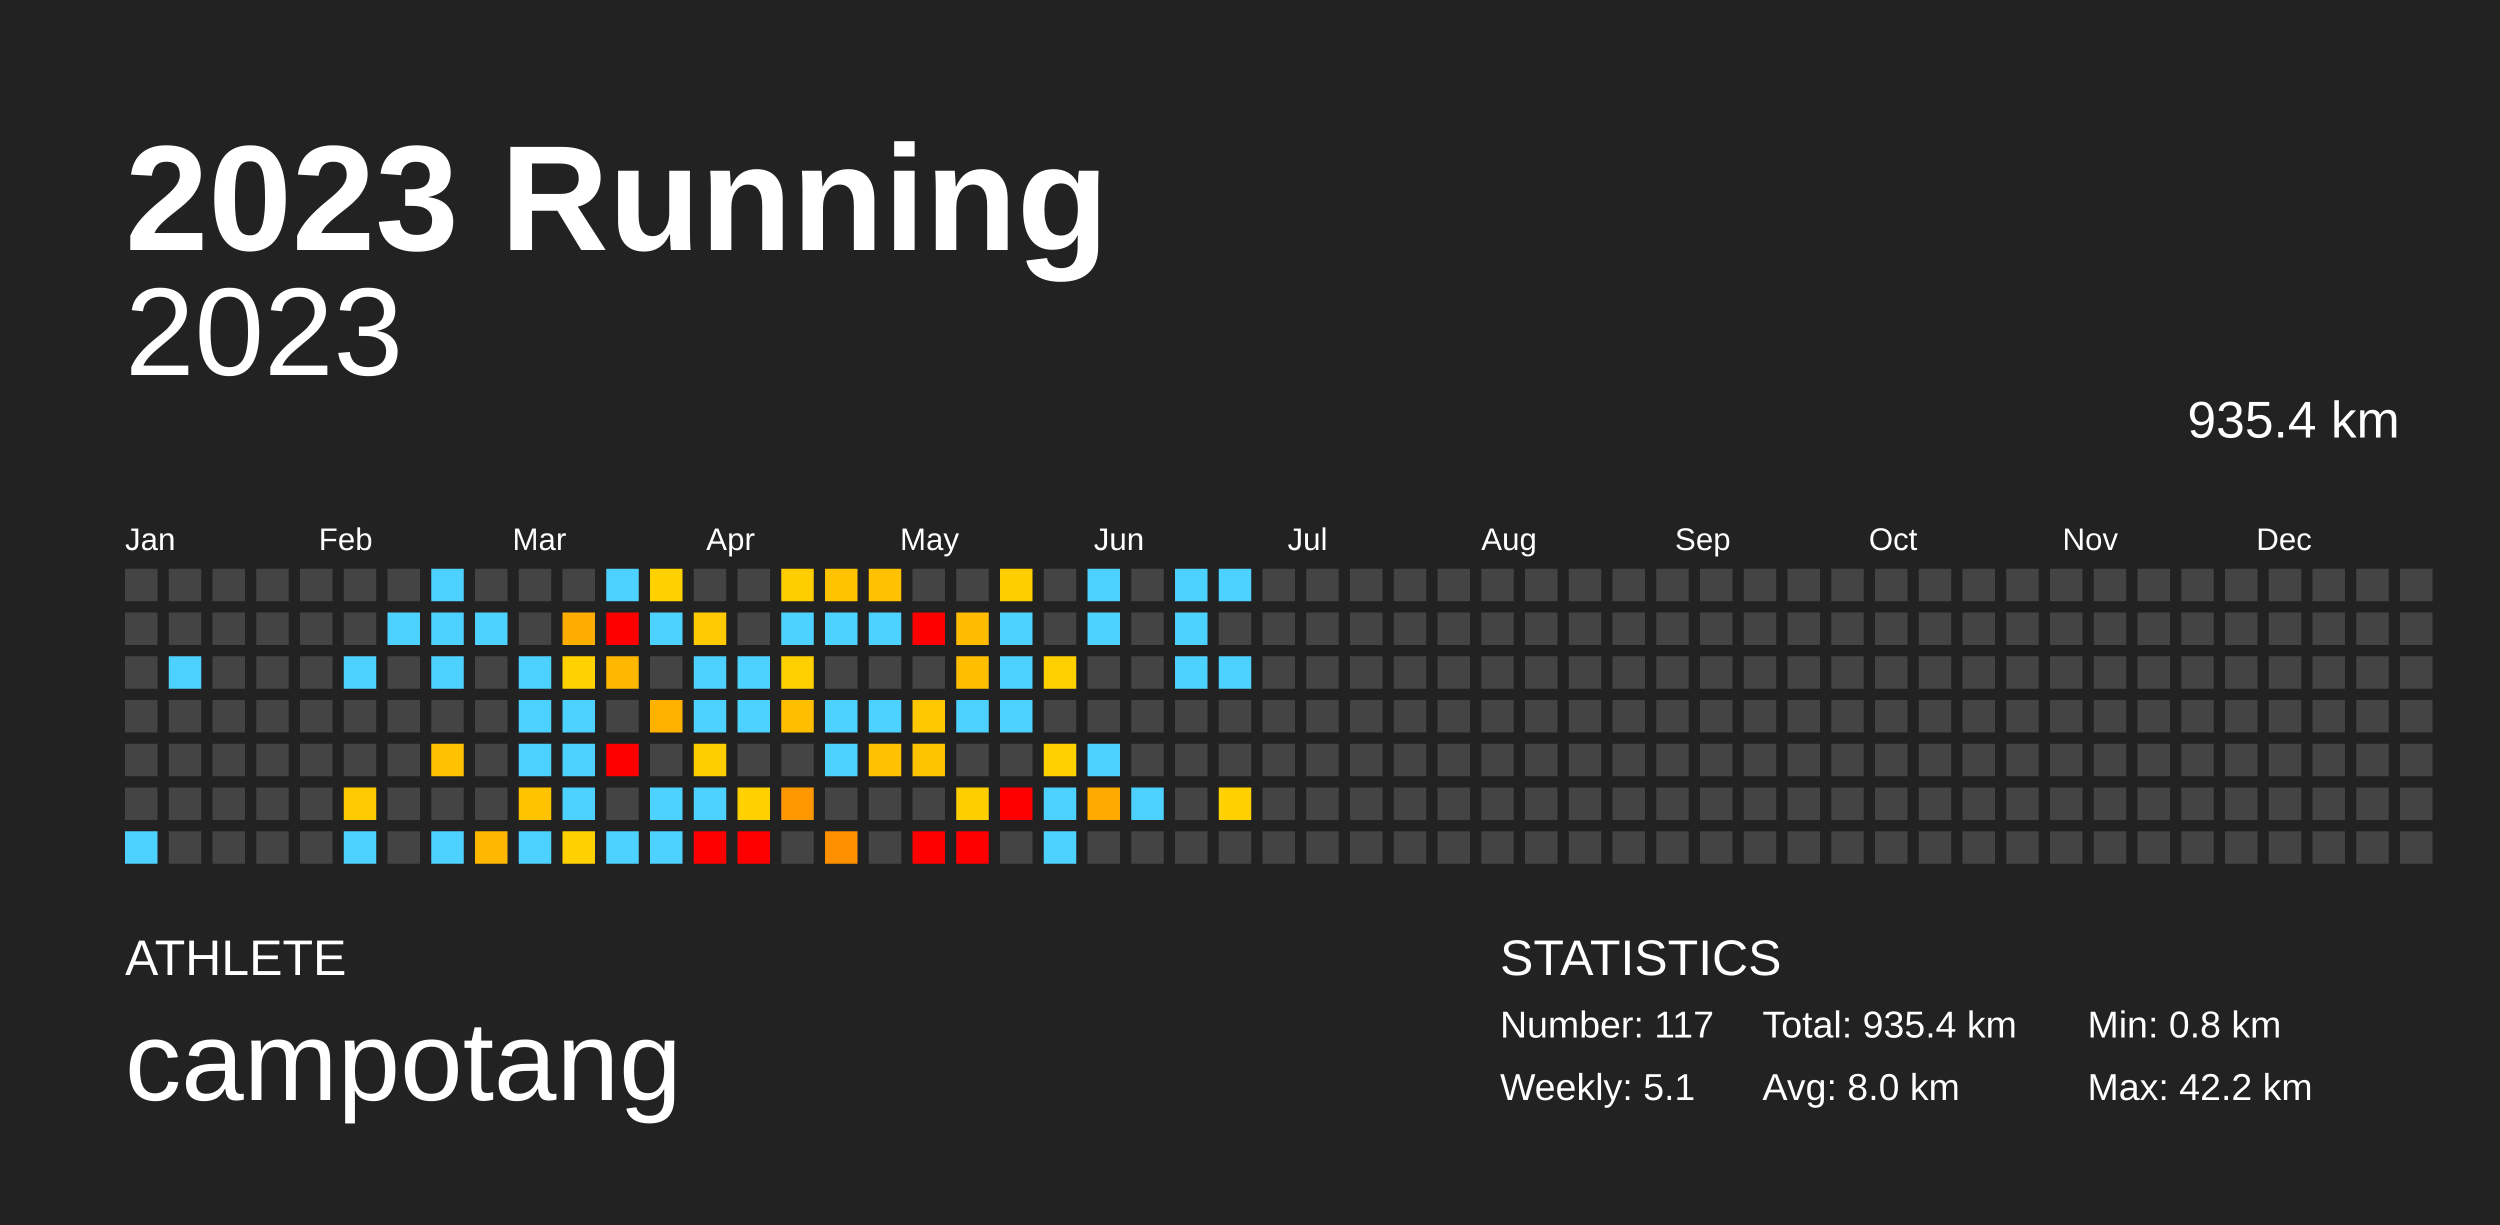
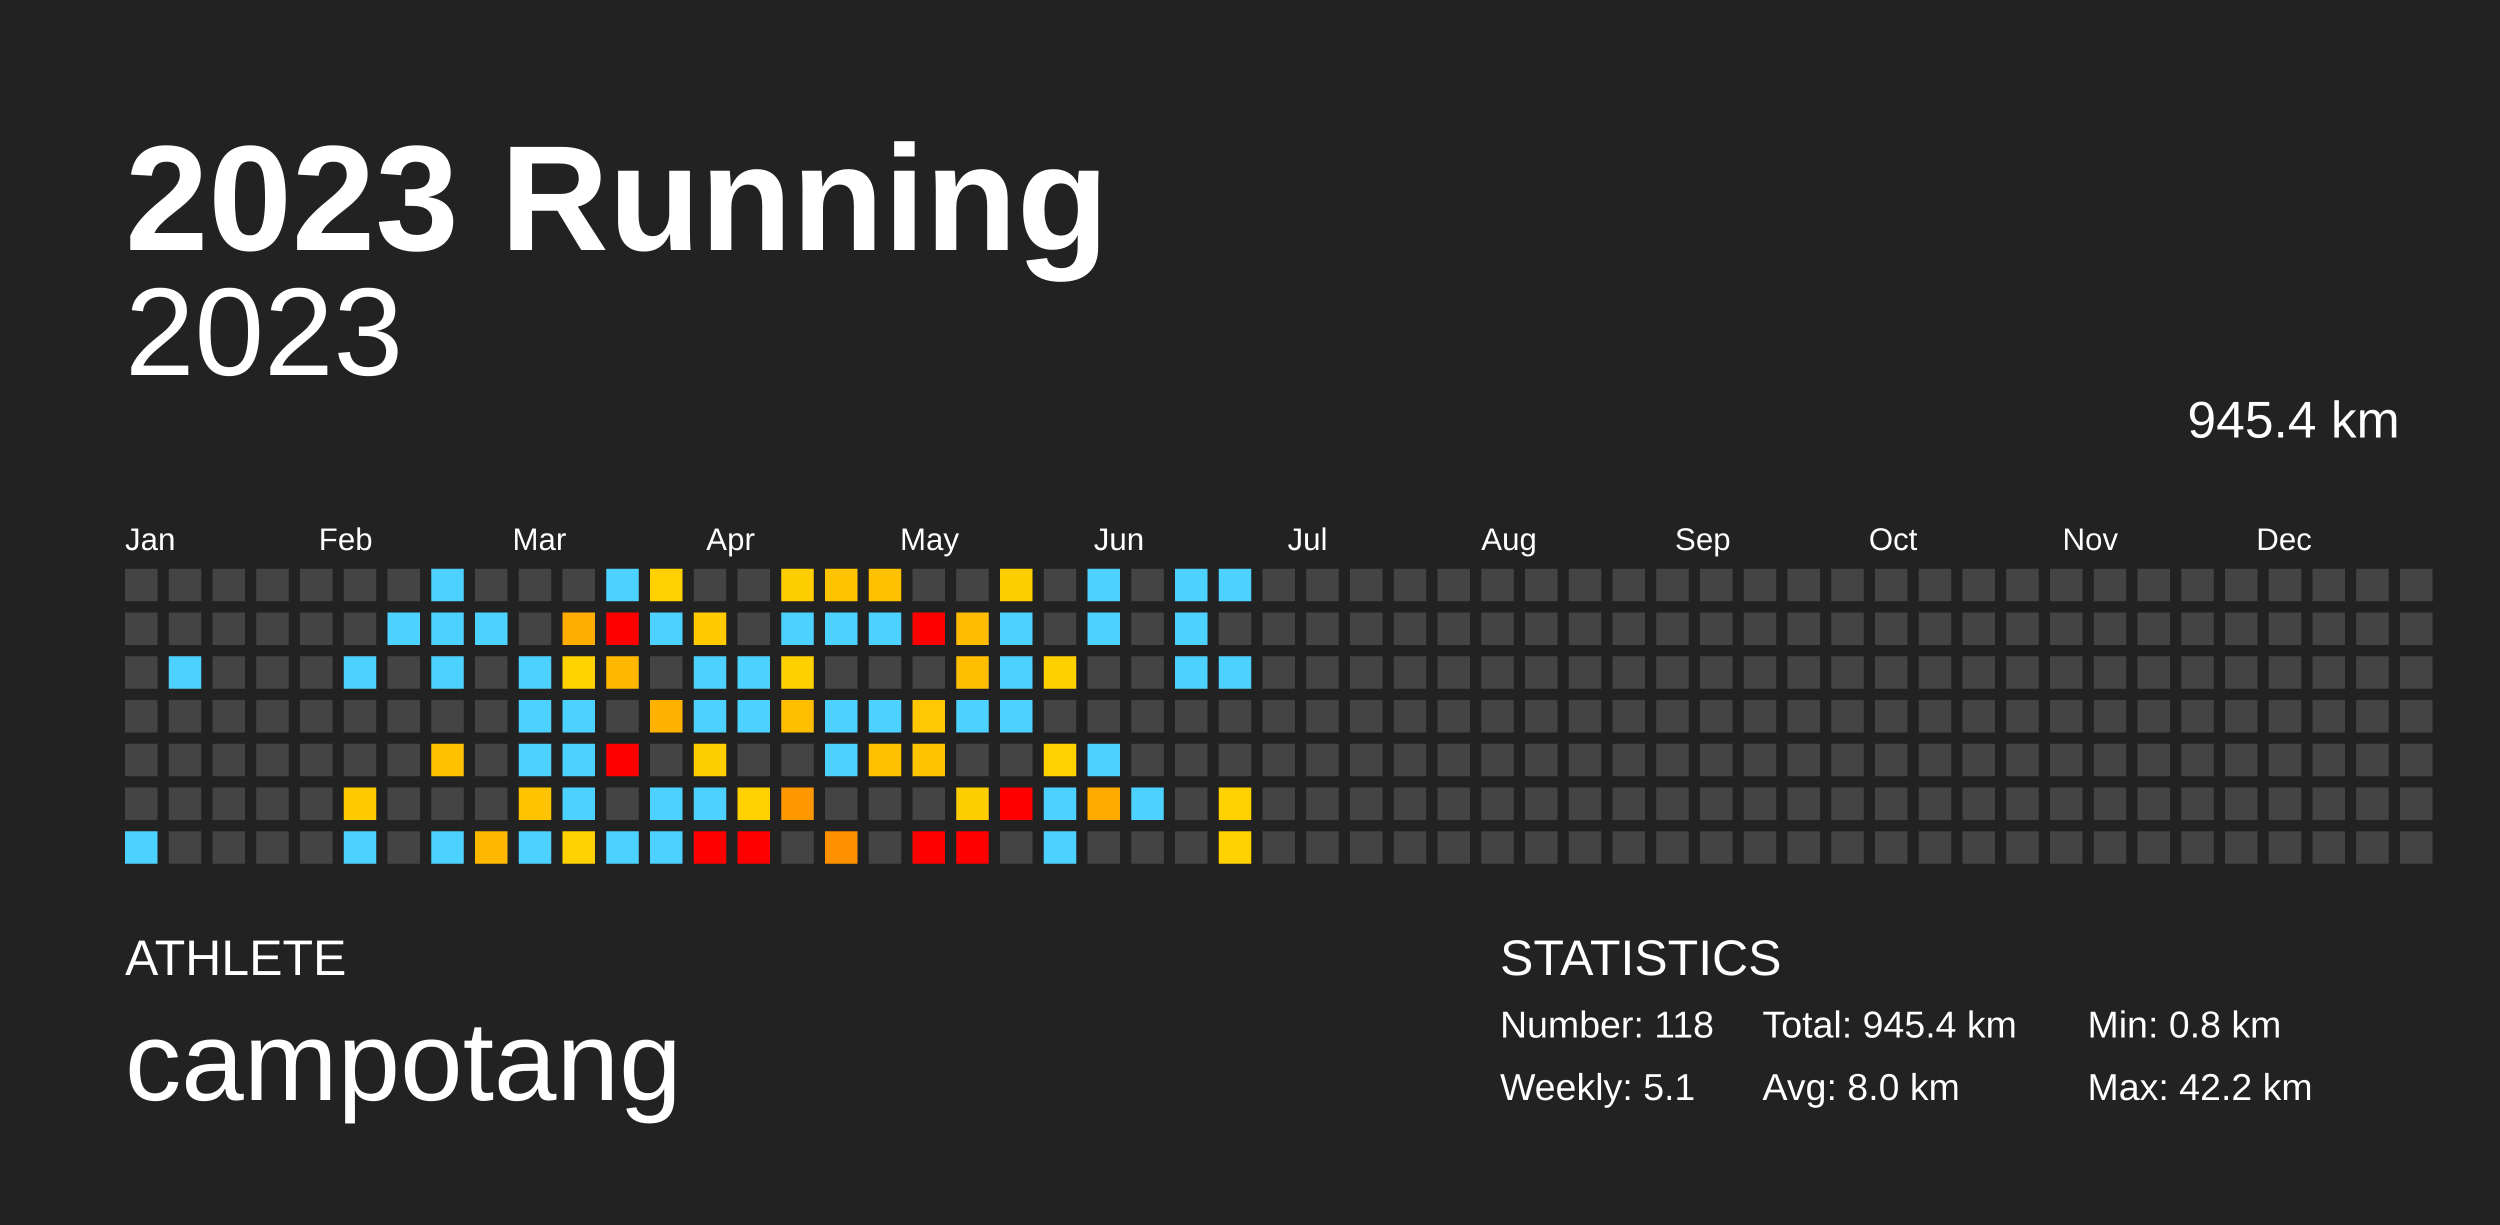
<svg xmlns="http://www.w3.org/2000/svg" baseProfile="full" height="98mm" version="1.1" viewBox="0,0,200,98" width="200mm">
  <defs />
  <rect fill="#222222" height="98" width="200" x="0" y="0" />
  <text fill="#FFFFFF" style="font-size:12px; font-family:Arial; font-weight:bold;" x="10" y="20">2023 Running</text>
  <text fill="#FFFFFF" style="font-size:4px; font-family:Arial" x="10" y="78">ATHLETE</text>
  <text fill="#FFFFFF" style="font-size:9px; font-family:Arial" x="10" y="88">campotang</text>
  <text fill="#FFFFFF" style="font-size:4px; font-family:Arial" x="120" y="78">STATISTICS</text>
-   <text fill="#FFFFFF" style="font-size:3px; font-family:Arial" x="120" y="83">Number: 117</text>
+   <text fill="#FFFFFF" style="font-size:3px; font-family:Arial" x="120" y="83">Number: 118</text>
  <text fill="#FFFFFF" style="font-size:3px; font-family:Arial" x="120" y="88">Weekly: 5.1</text>
-   <text fill="#FFFFFF" style="font-size:3px; font-family:Arial" x="141" y="83">Total: 935.4 km</text>
+   <text fill="#FFFFFF" style="font-size:3px; font-family:Arial" x="141" y="83">Total: 945.4 km</text>
  <text fill="#FFFFFF" style="font-size:3px; font-family:Arial" x="141" y="88">Avg: 8.0 km</text>
  <text fill="#FFFFFF" style="font-size:3px; font-family:Arial" x="167" y="83">Min: 0.8 km</text>
  <text fill="#FFFFFF" style="font-size:3px; font-family:Arial" x="167" y="88">Max: 42.2 km</text>
  <text alignment-baseline="hanging" fill="#FFFFFF" style="font-size:10.0px; font-family:Arial;" x="10" y="30">2023</text>
-   <text alignment-baseline="hanging" fill="#FFFFFF" style="font-size:4.125px; font-family:Arial;" x="175" y="35">935.4 km</text>
+   <text alignment-baseline="hanging" fill="#FFFFFF" style="font-size:4.125px; font-family:Arial;" x="175" y="35">945.4 km</text>
  <text fill="#FFFFFF" style="font-size:2.5px; font-family:Arial" x="10.0" y="44">Jan</text>
  <text fill="#FFFFFF" style="font-size:2.5px; font-family:Arial" x="25.5" y="44">Feb</text>
  <text fill="#FFFFFF" style="font-size:2.5px; font-family:Arial" x="41.0" y="44">Mar</text>
  <text fill="#FFFFFF" style="font-size:2.5px; font-family:Arial" x="56.5" y="44">Apr</text>
  <text fill="#FFFFFF" style="font-size:2.5px; font-family:Arial" x="72.0" y="44">May</text>
  <text fill="#FFFFFF" style="font-size:2.5px; font-family:Arial" x="87.5" y="44">Jun</text>
  <text fill="#FFFFFF" style="font-size:2.5px; font-family:Arial" x="103.0" y="44">Jul</text>
  <text fill="#FFFFFF" style="font-size:2.5px; font-family:Arial" x="118.5" y="44">Aug</text>
  <text fill="#FFFFFF" style="font-size:2.5px; font-family:Arial" x="134.0" y="44">Sep</text>
  <text fill="#FFFFFF" style="font-size:2.5px; font-family:Arial" x="149.5" y="44">Oct</text>
  <text fill="#FFFFFF" style="font-size:2.5px; font-family:Arial" x="165.0" y="44">Nov</text>
  <text fill="#FFFFFF" style="font-size:2.5px; font-family:Arial" x="180.5" y="44">Dec</text>
  <rect fill="#444444" height="2.6" width="2.6" x="10.0" y="45.5" />
  <rect fill="#444444" height="2.6" width="2.6" x="10.0" y="49.0" />
  <rect fill="#444444" height="2.6" width="2.6" x="10.0" y="52.5" />
  <rect fill="#444444" height="2.6" width="2.6" x="10.0" y="56.0" />
  <rect fill="#444444" height="2.6" width="2.6" x="10.0" y="59.5" />
  <rect fill="#444444" height="2.6" width="2.6" x="10.0" y="63.0" />
  <rect fill="#4dd2ff" height="2.6" width="2.6" x="10.0" y="66.5" />
  <rect fill="#444444" height="2.6" width="2.6" x="13.5" y="45.5" />
  <rect fill="#444444" height="2.6" width="2.6" x="13.5" y="49.0" />
  <rect fill="#4dd2ff" height="2.6" width="2.6" x="13.5" y="52.5" />
  <rect fill="#444444" height="2.6" width="2.6" x="13.5" y="56.0" />
  <rect fill="#444444" height="2.6" width="2.6" x="13.5" y="59.5" />
  <rect fill="#444444" height="2.6" width="2.6" x="13.5" y="63.0" />
  <rect fill="#444444" height="2.6" width="2.6" x="13.5" y="66.5" />
  <rect fill="#444444" height="2.6" width="2.6" x="17.0" y="45.5" />
  <rect fill="#444444" height="2.6" width="2.6" x="17.0" y="49.0" />
  <rect fill="#444444" height="2.6" width="2.6" x="17.0" y="52.5" />
  <rect fill="#444444" height="2.6" width="2.6" x="17.0" y="56.0" />
  <rect fill="#444444" height="2.6" width="2.6" x="17.0" y="59.5" />
  <rect fill="#444444" height="2.6" width="2.6" x="17.0" y="63.0" />
  <rect fill="#444444" height="2.6" width="2.6" x="17.0" y="66.5" />
  <rect fill="#444444" height="2.6" width="2.6" x="20.5" y="45.5" />
  <rect fill="#444444" height="2.6" width="2.6" x="20.5" y="49.0" />
  <rect fill="#444444" height="2.6" width="2.6" x="20.5" y="52.5" />
  <rect fill="#444444" height="2.6" width="2.6" x="20.5" y="56.0" />
  <rect fill="#444444" height="2.6" width="2.6" x="20.5" y="59.5" />
  <rect fill="#444444" height="2.6" width="2.6" x="20.5" y="63.0" />
  <rect fill="#444444" height="2.6" width="2.6" x="20.5" y="66.5" />
  <rect fill="#444444" height="2.6" width="2.6" x="24.0" y="45.5" />
  <rect fill="#444444" height="2.6" width="2.6" x="24.0" y="49.0" />
  <rect fill="#444444" height="2.6" width="2.6" x="24.0" y="52.5" />
  <rect fill="#444444" height="2.6" width="2.6" x="24.0" y="56.0" />
  <rect fill="#444444" height="2.6" width="2.6" x="24.0" y="59.5" />
  <rect fill="#444444" height="2.6" width="2.6" x="24.0" y="63.0" />
  <rect fill="#444444" height="2.6" width="2.6" x="24.0" y="66.5" />
  <rect fill="#444444" height="2.6" width="2.6" x="27.5" y="45.5" />
  <rect fill="#444444" height="2.6" width="2.6" x="27.5" y="49.0" />
  <rect fill="#4dd2ff" height="2.6" width="2.6" x="27.5" y="52.5" />
  <rect fill="#444444" height="2.6" width="2.6" x="27.5" y="56.0" />
  <rect fill="#444444" height="2.6" width="2.6" x="27.5" y="59.5" />
  <rect fill="#ffcb00" height="2.6" width="2.6" x="27.5" y="63.0" />
  <rect fill="#4dd2ff" height="2.6" width="2.6" x="27.5" y="66.5" />
  <rect fill="#444444" height="2.6" width="2.6" x="31.0" y="45.5" />
  <rect fill="#4dd2ff" height="2.6" width="2.6" x="31.0" y="49.0" />
  <rect fill="#444444" height="2.6" width="2.6" x="31.0" y="52.5" />
  <rect fill="#444444" height="2.6" width="2.6" x="31.0" y="56.0" />
  <rect fill="#444444" height="2.6" width="2.6" x="31.0" y="59.5" />
  <rect fill="#444444" height="2.6" width="2.6" x="31.0" y="63.0" />
  <rect fill="#444444" height="2.6" width="2.6" x="31.0" y="66.5" />
  <rect fill="#4dd2ff" height="2.6" width="2.6" x="34.5" y="45.5" />
  <rect fill="#4dd2ff" height="2.6" width="2.6" x="34.5" y="49.0" />
  <rect fill="#4dd2ff" height="2.6" width="2.6" x="34.5" y="52.5" />
  <rect fill="#444444" height="2.6" width="2.6" x="34.5" y="56.0" />
  <rect fill="#ffc100" height="2.6" width="2.6" x="34.5" y="59.5" />
  <rect fill="#444444" height="2.6" width="2.6" x="34.5" y="63.0" />
  <rect fill="#4dd2ff" height="2.6" width="2.6" x="34.5" y="66.5" />
  <rect fill="#444444" height="2.6" width="2.6" x="38.0" y="45.5" />
  <rect fill="#4dd2ff" height="2.6" width="2.6" x="38.0" y="49.0" />
  <rect fill="#444444" height="2.6" width="2.6" x="38.0" y="52.5" />
  <rect fill="#444444" height="2.6" width="2.6" x="38.0" y="56.0" />
  <rect fill="#444444" height="2.6" width="2.6" x="38.0" y="59.5" />
  <rect fill="#444444" height="2.6" width="2.6" x="38.0" y="63.0" />
  <rect fill="#ffb700" height="2.6" width="2.6" x="38.0" y="66.5" />
  <rect fill="#444444" height="2.6" width="2.6" x="41.5" y="45.5" />
  <rect fill="#444444" height="2.6" width="2.6" x="41.5" y="49.0" />
  <rect fill="#4dd2ff" height="2.6" width="2.6" x="41.5" y="52.5" />
  <rect fill="#4dd2ff" height="2.6" width="2.6" x="41.5" y="56.0" />
  <rect fill="#4dd2ff" height="2.6" width="2.6" x="41.5" y="59.5" />
  <rect fill="#ffc300" height="2.6" width="2.6" x="41.5" y="63.0" />
  <rect fill="#4dd2ff" height="2.6" width="2.6" x="41.5" y="66.5" />
  <rect fill="#444444" height="2.6" width="2.6" x="45.0" y="45.5" />
  <rect fill="#ffad00" height="2.6" width="2.6" x="45.0" y="49.0" />
  <rect fill="#ffd200" height="2.6" width="2.6" x="45.0" y="52.5" />
  <rect fill="#4dd2ff" height="2.6" width="2.6" x="45.0" y="56.0" />
  <rect fill="#4dd2ff" height="2.6" width="2.6" x="45.0" y="59.5" />
  <rect fill="#4dd2ff" height="2.6" width="2.6" x="45.0" y="63.0" />
  <rect fill="#ffd100" height="2.6" width="2.6" x="45.0" y="66.5" />
  <rect fill="#4dd2ff" height="2.6" width="2.6" x="48.5" y="45.5" />
  <rect fill="red" height="2.6" width="2.6" x="48.5" y="49.0" />
  <rect fill="#ffb700" height="2.6" width="2.6" x="48.5" y="52.5" />
  <rect fill="#444444" height="2.6" width="2.6" x="48.5" y="56.0" />
  <rect fill="red" height="2.6" width="2.6" x="48.5" y="59.5" />
  <rect fill="#444444" height="2.6" width="2.6" x="48.5" y="63.0" />
  <rect fill="#4dd2ff" height="2.6" width="2.6" x="48.5" y="66.5" />
  <rect fill="#ffd100" height="2.6" width="2.6" x="52.0" y="45.5" />
  <rect fill="#4dd2ff" height="2.6" width="2.6" x="52.0" y="49.0" />
  <rect fill="#444444" height="2.6" width="2.6" x="52.0" y="52.5" />
  <rect fill="#ffb100" height="2.6" width="2.6" x="52.0" y="56.0" />
  <rect fill="#444444" height="2.6" width="2.6" x="52.0" y="59.5" />
  <rect fill="#4dd2ff" height="2.6" width="2.6" x="52.0" y="63.0" />
  <rect fill="#4dd2ff" height="2.6" width="2.6" x="52.0" y="66.5" />
  <rect fill="#444444" height="2.6" width="2.6" x="55.5" y="45.5" />
  <rect fill="#ffcb00" height="2.6" width="2.6" x="55.5" y="49.0" />
  <rect fill="#4dd2ff" height="2.6" width="2.6" x="55.5" y="52.5" />
  <rect fill="#4dd2ff" height="2.6" width="2.6" x="55.5" y="56.0" />
  <rect fill="#ffce00" height="2.6" width="2.6" x="55.5" y="59.5" />
  <rect fill="#4dd2ff" height="2.6" width="2.6" x="55.5" y="63.0" />
  <rect fill="red" height="2.6" width="2.6" x="55.5" y="66.5" />
  <rect fill="#444444" height="2.6" width="2.6" x="59.0" y="45.5" />
  <rect fill="#444444" height="2.6" width="2.6" x="59.0" y="49.0" />
  <rect fill="#4dd2ff" height="2.6" width="2.6" x="59.0" y="52.5" />
  <rect fill="#4dd2ff" height="2.6" width="2.6" x="59.0" y="56.0" />
  <rect fill="#444444" height="2.6" width="2.6" x="59.0" y="59.5" />
  <rect fill="#ffd100" height="2.6" width="2.6" x="59.0" y="63.0" />
  <rect fill="red" height="2.6" width="2.6" x="59.0" y="66.5" />
  <rect fill="#ffce00" height="2.6" width="2.6" x="62.5" y="45.5" />
  <rect fill="#4dd2ff" height="2.6" width="2.6" x="62.5" y="49.0" />
  <rect fill="#ffd000" height="2.6" width="2.6" x="62.5" y="52.5" />
  <rect fill="#ffbe00" height="2.6" width="2.6" x="62.5" y="56.0" />
  <rect fill="#444444" height="2.6" width="2.6" x="62.5" y="59.5" />
  <rect fill="#ff9700" height="2.6" width="2.6" x="62.5" y="63.0" />
  <rect fill="#444444" height="2.6" width="2.6" x="62.5" y="66.5" />
  <rect fill="#ffc300" height="2.6" width="2.6" x="66.0" y="45.5" />
  <rect fill="#4dd2ff" height="2.6" width="2.6" x="66.0" y="49.0" />
  <rect fill="#444444" height="2.6" width="2.6" x="66.0" y="52.5" />
  <rect fill="#4dd2ff" height="2.6" width="2.6" x="66.0" y="56.0" />
  <rect fill="#4dd2ff" height="2.6" width="2.6" x="66.0" y="59.5" />
  <rect fill="#444444" height="2.6" width="2.6" x="66.0" y="63.0" />
  <rect fill="#ff9100" height="2.6" width="2.6" x="66.0" y="66.5" />
  <rect fill="#ffc100" height="2.6" width="2.6" x="69.5" y="45.5" />
  <rect fill="#4dd2ff" height="2.6" width="2.6" x="69.5" y="49.0" />
  <rect fill="#444444" height="2.6" width="2.6" x="69.5" y="52.5" />
  <rect fill="#4dd2ff" height="2.6" width="2.6" x="69.5" y="56.0" />
  <rect fill="#ffc100" height="2.6" width="2.6" x="69.5" y="59.5" />
  <rect fill="#444444" height="2.6" width="2.6" x="69.5" y="63.0" />
  <rect fill="#444444" height="2.6" width="2.6" x="69.5" y="66.5" />
  <rect fill="#444444" height="2.6" width="2.6" x="73.0" y="45.5" />
  <rect fill="red" height="2.6" width="2.6" x="73.0" y="49.0" />
  <rect fill="#444444" height="2.6" width="2.6" x="73.0" y="52.5" />
  <rect fill="#ffc800" height="2.6" width="2.6" x="73.0" y="56.0" />
  <rect fill="#ffc400" height="2.6" width="2.6" x="73.0" y="59.5" />
  <rect fill="#444444" height="2.6" width="2.6" x="73.0" y="63.0" />
  <rect fill="red" height="2.6" width="2.6" x="73.0" y="66.5" />
  <rect fill="#444444" height="2.6" width="2.6" x="76.5" y="45.5" />
  <rect fill="#ffbc00" height="2.6" width="2.6" x="76.5" y="49.0" />
  <rect fill="#ffbe00" height="2.6" width="2.6" x="76.5" y="52.5" />
  <rect fill="#4dd2ff" height="2.6" width="2.6" x="76.5" y="56.0" />
  <rect fill="#444444" height="2.6" width="2.6" x="76.5" y="59.5" />
  <rect fill="#ffce00" height="2.6" width="2.6" x="76.5" y="63.0" />
  <rect fill="red" height="2.6" width="2.6" x="76.5" y="66.5" />
  <rect fill="#ffce00" height="2.6" width="2.6" x="80.0" y="45.5" />
  <rect fill="#4dd2ff" height="2.6" width="2.6" x="80.0" y="49.0" />
  <rect fill="#4dd2ff" height="2.6" width="2.6" x="80.0" y="52.5" />
  <rect fill="#4dd2ff" height="2.6" width="2.6" x="80.0" y="56.0" />
  <rect fill="#444444" height="2.6" width="2.6" x="80.0" y="59.5" />
  <rect fill="red" height="2.6" width="2.6" x="80.0" y="63.0" />
  <rect fill="#444444" height="2.6" width="2.6" x="80.0" y="66.5" />
  <rect fill="#444444" height="2.6" width="2.6" x="83.5" y="45.5" />
  <rect fill="#444444" height="2.6" width="2.6" x="83.5" y="49.0" />
  <rect fill="#ffd000" height="2.6" width="2.6" x="83.5" y="52.5" />
  <rect fill="#444444" height="2.6" width="2.6" x="83.5" y="56.0" />
  <rect fill="#ffd100" height="2.6" width="2.6" x="83.5" y="59.5" />
  <rect fill="#4dd2ff" height="2.6" width="2.6" x="83.5" y="63.0" />
  <rect fill="#4dd2ff" height="2.6" width="2.6" x="83.5" y="66.5" />
  <rect fill="#4dd2ff" height="2.6" width="2.6" x="87.0" y="45.5" />
  <rect fill="#4dd2ff" height="2.6" width="2.6" x="87.0" y="49.0" />
  <rect fill="#444444" height="2.6" width="2.6" x="87.0" y="52.5" />
  <rect fill="#444444" height="2.6" width="2.6" x="87.0" y="56.0" />
  <rect fill="#4dd2ff" height="2.6" width="2.6" x="87.0" y="59.5" />
  <rect fill="#ffaa00" height="2.6" width="2.6" x="87.0" y="63.0" />
  <rect fill="#444444" height="2.6" width="2.6" x="87.0" y="66.5" />
  <rect fill="#444444" height="2.6" width="2.6" x="90.5" y="45.5" />
  <rect fill="#444444" height="2.6" width="2.6" x="90.5" y="49.0" />
  <rect fill="#444444" height="2.6" width="2.6" x="90.5" y="52.5" />
  <rect fill="#444444" height="2.6" width="2.6" x="90.5" y="56.0" />
  <rect fill="#444444" height="2.6" width="2.6" x="90.5" y="59.5" />
  <rect fill="#4dd2ff" height="2.6" width="2.6" x="90.5" y="63.0" />
  <rect fill="#444444" height="2.6" width="2.6" x="90.5" y="66.5" />
  <rect fill="#4dd2ff" height="2.6" width="2.6" x="94.0" y="45.5" />
  <rect fill="#4dd2ff" height="2.6" width="2.6" x="94.0" y="49.0" />
  <rect fill="#4dd2ff" height="2.6" width="2.6" x="94.0" y="52.5" />
  <rect fill="#444444" height="2.6" width="2.6" x="94.0" y="56.0" />
  <rect fill="#444444" height="2.6" width="2.6" x="94.0" y="59.5" />
  <rect fill="#444444" height="2.6" width="2.6" x="94.0" y="63.0" />
  <rect fill="#444444" height="2.6" width="2.6" x="94.0" y="66.5" />
  <rect fill="#4dd2ff" height="2.6" width="2.6" x="97.5" y="45.5" />
  <rect fill="#444444" height="2.6" width="2.6" x="97.5" y="49.0" />
  <rect fill="#4dd2ff" height="2.6" width="2.6" x="97.5" y="52.5" />
  <rect fill="#444444" height="2.6" width="2.6" x="97.5" y="56.0" />
  <rect fill="#444444" height="2.6" width="2.6" x="97.5" y="59.5" />
  <rect fill="#ffd100" height="2.6" width="2.6" x="97.5" y="63.0" />
-   <rect fill="#444444" height="2.6" width="2.6" x="97.5" y="66.5" />
+   <rect fill="#ffd100" height="2.6" width="2.6" x="97.5" y="66.5" />
  <rect fill="#444444" height="2.6" width="2.6" x="101.0" y="45.5" />
  <rect fill="#444444" height="2.6" width="2.6" x="101.0" y="49.0" />
  <rect fill="#444444" height="2.6" width="2.6" x="101.0" y="52.5" />
  <rect fill="#444444" height="2.6" width="2.6" x="101.0" y="56.0" />
  <rect fill="#444444" height="2.6" width="2.6" x="101.0" y="59.5" />
  <rect fill="#444444" height="2.6" width="2.6" x="101.0" y="63.0" />
  <rect fill="#444444" height="2.6" width="2.6" x="101.0" y="66.5" />
  <rect fill="#444444" height="2.6" width="2.6" x="104.5" y="45.5" />
  <rect fill="#444444" height="2.6" width="2.6" x="104.5" y="49.0" />
  <rect fill="#444444" height="2.6" width="2.6" x="104.5" y="52.5" />
  <rect fill="#444444" height="2.6" width="2.6" x="104.5" y="56.0" />
  <rect fill="#444444" height="2.6" width="2.6" x="104.5" y="59.5" />
  <rect fill="#444444" height="2.6" width="2.6" x="104.5" y="63.0" />
  <rect fill="#444444" height="2.6" width="2.6" x="104.5" y="66.5" />
  <rect fill="#444444" height="2.6" width="2.6" x="108.0" y="45.5" />
  <rect fill="#444444" height="2.6" width="2.6" x="108.0" y="49.0" />
  <rect fill="#444444" height="2.6" width="2.6" x="108.0" y="52.5" />
  <rect fill="#444444" height="2.6" width="2.6" x="108.0" y="56.0" />
  <rect fill="#444444" height="2.6" width="2.6" x="108.0" y="59.5" />
  <rect fill="#444444" height="2.6" width="2.6" x="108.0" y="63.0" />
  <rect fill="#444444" height="2.6" width="2.6" x="108.0" y="66.5" />
  <rect fill="#444444" height="2.6" width="2.6" x="111.5" y="45.5" />
  <rect fill="#444444" height="2.6" width="2.6" x="111.5" y="49.0" />
  <rect fill="#444444" height="2.6" width="2.6" x="111.5" y="52.5" />
  <rect fill="#444444" height="2.6" width="2.6" x="111.5" y="56.0" />
  <rect fill="#444444" height="2.6" width="2.6" x="111.5" y="59.5" />
  <rect fill="#444444" height="2.6" width="2.6" x="111.5" y="63.0" />
  <rect fill="#444444" height="2.6" width="2.6" x="111.5" y="66.5" />
  <rect fill="#444444" height="2.6" width="2.6" x="115.0" y="45.5" />
  <rect fill="#444444" height="2.6" width="2.6" x="115.0" y="49.0" />
  <rect fill="#444444" height="2.6" width="2.6" x="115.0" y="52.5" />
  <rect fill="#444444" height="2.6" width="2.6" x="115.0" y="56.0" />
  <rect fill="#444444" height="2.6" width="2.6" x="115.0" y="59.5" />
  <rect fill="#444444" height="2.6" width="2.6" x="115.0" y="63.0" />
  <rect fill="#444444" height="2.6" width="2.6" x="115.0" y="66.5" />
  <rect fill="#444444" height="2.6" width="2.6" x="118.5" y="45.5" />
  <rect fill="#444444" height="2.6" width="2.6" x="118.5" y="49.0" />
  <rect fill="#444444" height="2.6" width="2.6" x="118.5" y="52.5" />
  <rect fill="#444444" height="2.6" width="2.6" x="118.5" y="56.0" />
  <rect fill="#444444" height="2.6" width="2.6" x="118.5" y="59.5" />
  <rect fill="#444444" height="2.6" width="2.6" x="118.5" y="63.0" />
  <rect fill="#444444" height="2.6" width="2.6" x="118.5" y="66.5" />
  <rect fill="#444444" height="2.6" width="2.6" x="122.0" y="45.5" />
  <rect fill="#444444" height="2.6" width="2.6" x="122.0" y="49.0" />
  <rect fill="#444444" height="2.6" width="2.6" x="122.0" y="52.5" />
  <rect fill="#444444" height="2.6" width="2.6" x="122.0" y="56.0" />
  <rect fill="#444444" height="2.6" width="2.6" x="122.0" y="59.5" />
  <rect fill="#444444" height="2.6" width="2.6" x="122.0" y="63.0" />
  <rect fill="#444444" height="2.6" width="2.6" x="122.0" y="66.5" />
  <rect fill="#444444" height="2.6" width="2.6" x="125.5" y="45.5" />
  <rect fill="#444444" height="2.6" width="2.6" x="125.5" y="49.0" />
  <rect fill="#444444" height="2.6" width="2.6" x="125.5" y="52.5" />
  <rect fill="#444444" height="2.6" width="2.6" x="125.5" y="56.0" />
  <rect fill="#444444" height="2.6" width="2.6" x="125.5" y="59.5" />
  <rect fill="#444444" height="2.6" width="2.6" x="125.5" y="63.0" />
  <rect fill="#444444" height="2.6" width="2.6" x="125.5" y="66.5" />
  <rect fill="#444444" height="2.6" width="2.6" x="129.0" y="45.5" />
  <rect fill="#444444" height="2.6" width="2.6" x="129.0" y="49.0" />
  <rect fill="#444444" height="2.6" width="2.6" x="129.0" y="52.5" />
  <rect fill="#444444" height="2.6" width="2.6" x="129.0" y="56.0" />
  <rect fill="#444444" height="2.6" width="2.6" x="129.0" y="59.5" />
  <rect fill="#444444" height="2.6" width="2.6" x="129.0" y="63.0" />
  <rect fill="#444444" height="2.6" width="2.6" x="129.0" y="66.5" />
  <rect fill="#444444" height="2.6" width="2.6" x="132.5" y="45.5" />
  <rect fill="#444444" height="2.6" width="2.6" x="132.5" y="49.0" />
  <rect fill="#444444" height="2.6" width="2.6" x="132.5" y="52.5" />
  <rect fill="#444444" height="2.6" width="2.6" x="132.5" y="56.0" />
  <rect fill="#444444" height="2.6" width="2.6" x="132.5" y="59.5" />
  <rect fill="#444444" height="2.6" width="2.6" x="132.5" y="63.0" />
  <rect fill="#444444" height="2.6" width="2.6" x="132.5" y="66.5" />
  <rect fill="#444444" height="2.6" width="2.6" x="136.0" y="45.5" />
  <rect fill="#444444" height="2.6" width="2.6" x="136.0" y="49.0" />
  <rect fill="#444444" height="2.6" width="2.6" x="136.0" y="52.5" />
  <rect fill="#444444" height="2.6" width="2.6" x="136.0" y="56.0" />
  <rect fill="#444444" height="2.6" width="2.6" x="136.0" y="59.5" />
  <rect fill="#444444" height="2.6" width="2.6" x="136.0" y="63.0" />
  <rect fill="#444444" height="2.6" width="2.6" x="136.0" y="66.5" />
  <rect fill="#444444" height="2.6" width="2.6" x="139.5" y="45.5" />
  <rect fill="#444444" height="2.6" width="2.6" x="139.5" y="49.0" />
  <rect fill="#444444" height="2.6" width="2.6" x="139.5" y="52.5" />
  <rect fill="#444444" height="2.6" width="2.6" x="139.5" y="56.0" />
  <rect fill="#444444" height="2.6" width="2.6" x="139.5" y="59.5" />
  <rect fill="#444444" height="2.6" width="2.6" x="139.5" y="63.0" />
  <rect fill="#444444" height="2.6" width="2.6" x="139.5" y="66.5" />
  <rect fill="#444444" height="2.6" width="2.6" x="143.0" y="45.5" />
  <rect fill="#444444" height="2.6" width="2.6" x="143.0" y="49.0" />
  <rect fill="#444444" height="2.6" width="2.6" x="143.0" y="52.5" />
  <rect fill="#444444" height="2.6" width="2.6" x="143.0" y="56.0" />
  <rect fill="#444444" height="2.6" width="2.6" x="143.0" y="59.5" />
  <rect fill="#444444" height="2.6" width="2.6" x="143.0" y="63.0" />
  <rect fill="#444444" height="2.6" width="2.6" x="143.0" y="66.5" />
  <rect fill="#444444" height="2.6" width="2.6" x="146.5" y="45.5" />
  <rect fill="#444444" height="2.6" width="2.6" x="146.5" y="49.0" />
  <rect fill="#444444" height="2.6" width="2.6" x="146.5" y="52.5" />
  <rect fill="#444444" height="2.6" width="2.6" x="146.5" y="56.0" />
  <rect fill="#444444" height="2.6" width="2.6" x="146.5" y="59.5" />
  <rect fill="#444444" height="2.6" width="2.6" x="146.5" y="63.0" />
  <rect fill="#444444" height="2.6" width="2.6" x="146.5" y="66.5" />
  <rect fill="#444444" height="2.6" width="2.6" x="150.0" y="45.5" />
  <rect fill="#444444" height="2.6" width="2.6" x="150.0" y="49.0" />
  <rect fill="#444444" height="2.6" width="2.6" x="150.0" y="52.5" />
  <rect fill="#444444" height="2.6" width="2.6" x="150.0" y="56.0" />
  <rect fill="#444444" height="2.6" width="2.6" x="150.0" y="59.5" />
  <rect fill="#444444" height="2.6" width="2.6" x="150.0" y="63.0" />
  <rect fill="#444444" height="2.6" width="2.6" x="150.0" y="66.5" />
  <rect fill="#444444" height="2.6" width="2.6" x="153.5" y="45.5" />
  <rect fill="#444444" height="2.6" width="2.6" x="153.5" y="49.0" />
  <rect fill="#444444" height="2.6" width="2.6" x="153.5" y="52.5" />
  <rect fill="#444444" height="2.6" width="2.6" x="153.5" y="56.0" />
  <rect fill="#444444" height="2.6" width="2.6" x="153.5" y="59.5" />
  <rect fill="#444444" height="2.6" width="2.6" x="153.5" y="63.0" />
  <rect fill="#444444" height="2.6" width="2.6" x="153.5" y="66.5" />
  <rect fill="#444444" height="2.6" width="2.6" x="157.0" y="45.5" />
  <rect fill="#444444" height="2.6" width="2.6" x="157.0" y="49.0" />
  <rect fill="#444444" height="2.6" width="2.6" x="157.0" y="52.5" />
  <rect fill="#444444" height="2.6" width="2.6" x="157.0" y="56.0" />
  <rect fill="#444444" height="2.6" width="2.6" x="157.0" y="59.5" />
  <rect fill="#444444" height="2.6" width="2.6" x="157.0" y="63.0" />
  <rect fill="#444444" height="2.6" width="2.6" x="157.0" y="66.5" />
  <rect fill="#444444" height="2.6" width="2.6" x="160.5" y="45.5" />
  <rect fill="#444444" height="2.6" width="2.6" x="160.5" y="49.0" />
  <rect fill="#444444" height="2.6" width="2.6" x="160.5" y="52.5" />
  <rect fill="#444444" height="2.6" width="2.6" x="160.5" y="56.0" />
  <rect fill="#444444" height="2.6" width="2.6" x="160.5" y="59.5" />
  <rect fill="#444444" height="2.6" width="2.6" x="160.5" y="63.0" />
  <rect fill="#444444" height="2.6" width="2.6" x="160.5" y="66.5" />
  <rect fill="#444444" height="2.6" width="2.6" x="164.0" y="45.5" />
  <rect fill="#444444" height="2.6" width="2.6" x="164.0" y="49.0" />
  <rect fill="#444444" height="2.6" width="2.6" x="164.0" y="52.5" />
  <rect fill="#444444" height="2.6" width="2.6" x="164.0" y="56.0" />
  <rect fill="#444444" height="2.6" width="2.6" x="164.0" y="59.5" />
  <rect fill="#444444" height="2.6" width="2.6" x="164.0" y="63.0" />
  <rect fill="#444444" height="2.6" width="2.6" x="164.0" y="66.5" />
  <rect fill="#444444" height="2.6" width="2.6" x="167.5" y="45.5" />
  <rect fill="#444444" height="2.6" width="2.6" x="167.5" y="49.0" />
  <rect fill="#444444" height="2.6" width="2.6" x="167.5" y="52.5" />
  <rect fill="#444444" height="2.6" width="2.6" x="167.5" y="56.0" />
  <rect fill="#444444" height="2.6" width="2.6" x="167.5" y="59.5" />
  <rect fill="#444444" height="2.6" width="2.6" x="167.5" y="63.0" />
  <rect fill="#444444" height="2.6" width="2.6" x="167.5" y="66.5" />
  <rect fill="#444444" height="2.6" width="2.6" x="171.0" y="45.5" />
  <rect fill="#444444" height="2.6" width="2.6" x="171.0" y="49.0" />
  <rect fill="#444444" height="2.6" width="2.6" x="171.0" y="52.5" />
  <rect fill="#444444" height="2.6" width="2.6" x="171.0" y="56.0" />
  <rect fill="#444444" height="2.6" width="2.6" x="171.0" y="59.5" />
  <rect fill="#444444" height="2.6" width="2.6" x="171.0" y="63.0" />
  <rect fill="#444444" height="2.6" width="2.6" x="171.0" y="66.5" />
  <rect fill="#444444" height="2.6" width="2.6" x="174.5" y="45.5" />
  <rect fill="#444444" height="2.6" width="2.6" x="174.5" y="49.0" />
  <rect fill="#444444" height="2.6" width="2.6" x="174.5" y="52.5" />
  <rect fill="#444444" height="2.6" width="2.6" x="174.5" y="56.0" />
  <rect fill="#444444" height="2.6" width="2.6" x="174.5" y="59.5" />
  <rect fill="#444444" height="2.6" width="2.6" x="174.5" y="63.0" />
  <rect fill="#444444" height="2.6" width="2.6" x="174.5" y="66.5" />
  <rect fill="#444444" height="2.6" width="2.6" x="178.0" y="45.5" />
  <rect fill="#444444" height="2.6" width="2.6" x="178.0" y="49.0" />
  <rect fill="#444444" height="2.6" width="2.6" x="178.0" y="52.5" />
  <rect fill="#444444" height="2.6" width="2.6" x="178.0" y="56.0" />
  <rect fill="#444444" height="2.6" width="2.6" x="178.0" y="59.5" />
  <rect fill="#444444" height="2.6" width="2.6" x="178.0" y="63.0" />
  <rect fill="#444444" height="2.6" width="2.6" x="178.0" y="66.5" />
  <rect fill="#444444" height="2.6" width="2.6" x="181.5" y="45.5" />
  <rect fill="#444444" height="2.6" width="2.6" x="181.5" y="49.0" />
  <rect fill="#444444" height="2.6" width="2.6" x="181.5" y="52.5" />
  <rect fill="#444444" height="2.6" width="2.6" x="181.5" y="56.0" />
  <rect fill="#444444" height="2.6" width="2.6" x="181.5" y="59.5" />
  <rect fill="#444444" height="2.6" width="2.6" x="181.5" y="63.0" />
  <rect fill="#444444" height="2.6" width="2.6" x="181.5" y="66.5" />
  <rect fill="#444444" height="2.6" width="2.6" x="185.0" y="45.5" />
  <rect fill="#444444" height="2.6" width="2.6" x="185.0" y="49.0" />
  <rect fill="#444444" height="2.6" width="2.6" x="185.0" y="52.5" />
  <rect fill="#444444" height="2.6" width="2.6" x="185.0" y="56.0" />
  <rect fill="#444444" height="2.6" width="2.6" x="185.0" y="59.5" />
  <rect fill="#444444" height="2.6" width="2.6" x="185.0" y="63.0" />
  <rect fill="#444444" height="2.6" width="2.6" x="185.0" y="66.5" />
  <rect fill="#444444" height="2.6" width="2.6" x="188.5" y="45.5" />
  <rect fill="#444444" height="2.6" width="2.6" x="188.5" y="49.0" />
  <rect fill="#444444" height="2.6" width="2.6" x="188.5" y="52.5" />
  <rect fill="#444444" height="2.6" width="2.6" x="188.5" y="56.0" />
  <rect fill="#444444" height="2.6" width="2.6" x="188.5" y="59.5" />
  <rect fill="#444444" height="2.6" width="2.6" x="188.5" y="63.0" />
  <rect fill="#444444" height="2.6" width="2.6" x="188.5" y="66.5" />
  <rect fill="#444444" height="2.6" width="2.6" x="192.0" y="45.5" />
  <rect fill="#444444" height="2.6" width="2.6" x="192.0" y="49.0" />
  <rect fill="#444444" height="2.6" width="2.6" x="192.0" y="52.5" />
  <rect fill="#444444" height="2.6" width="2.6" x="192.0" y="56.0" />
  <rect fill="#444444" height="2.6" width="2.6" x="192.0" y="59.5" />
  <rect fill="#444444" height="2.6" width="2.6" x="192.0" y="63.0" />
  <rect fill="#444444" height="2.6" width="2.6" x="192.0" y="66.5" />
</svg>
